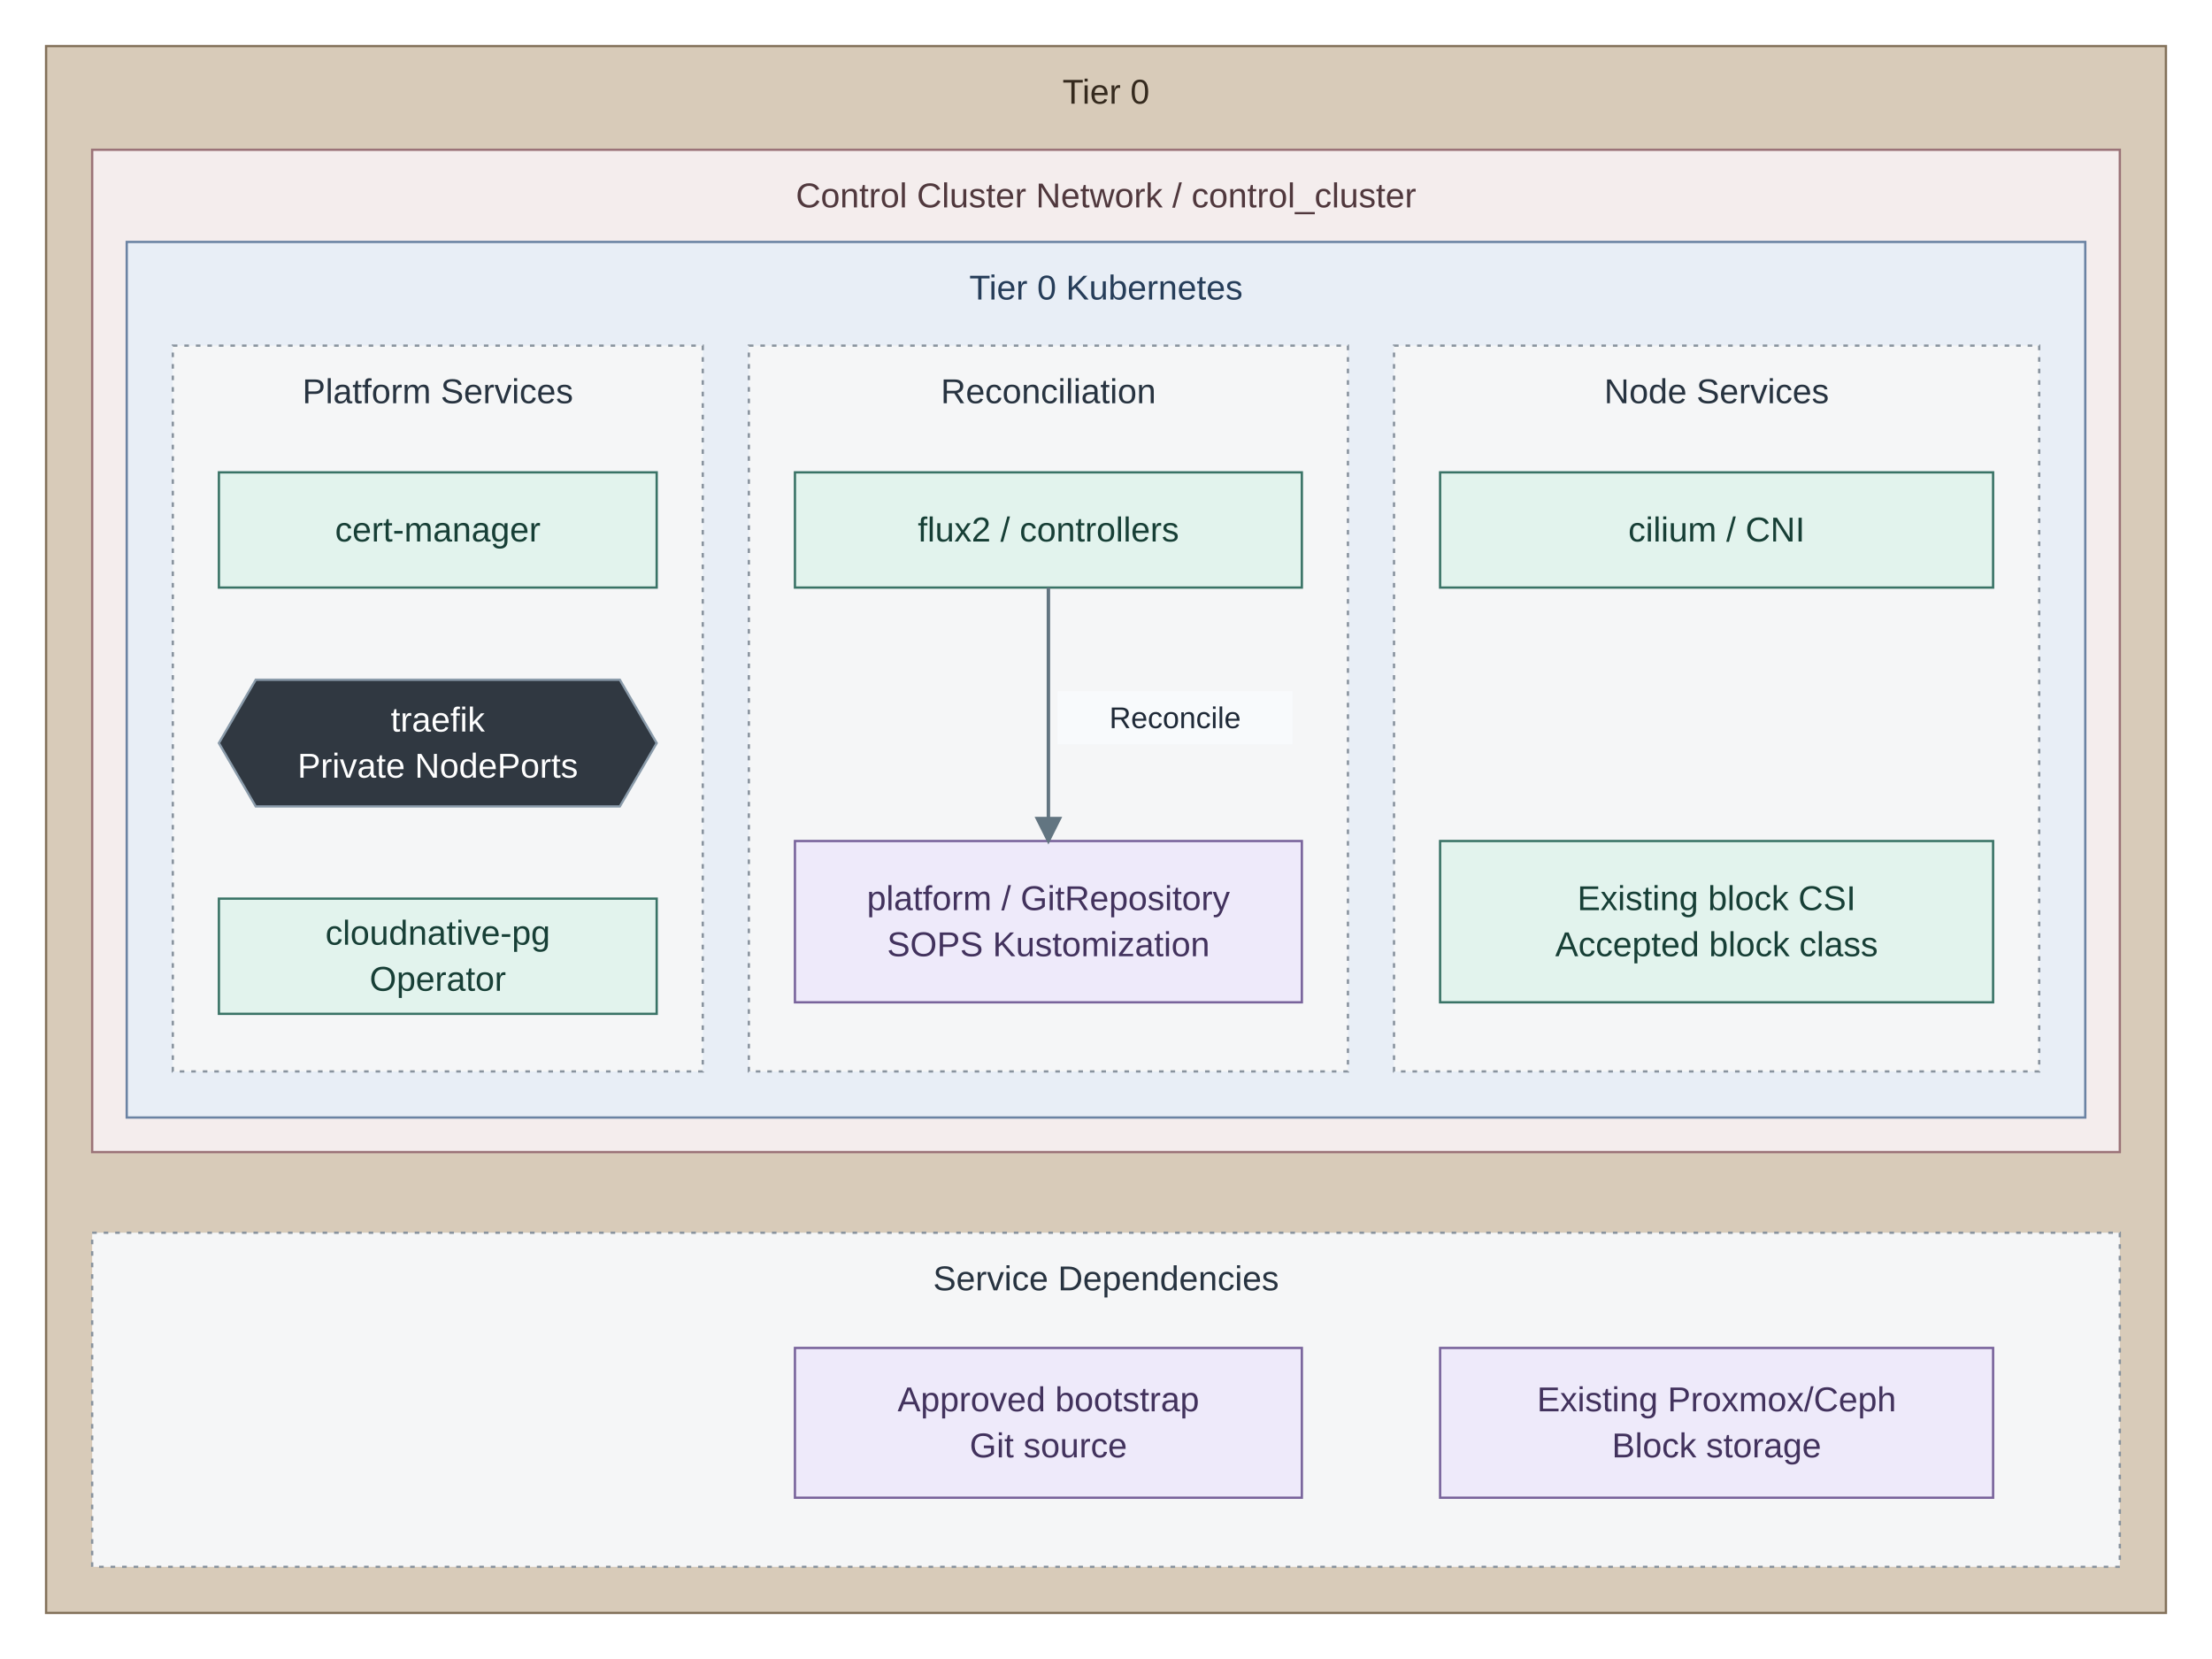
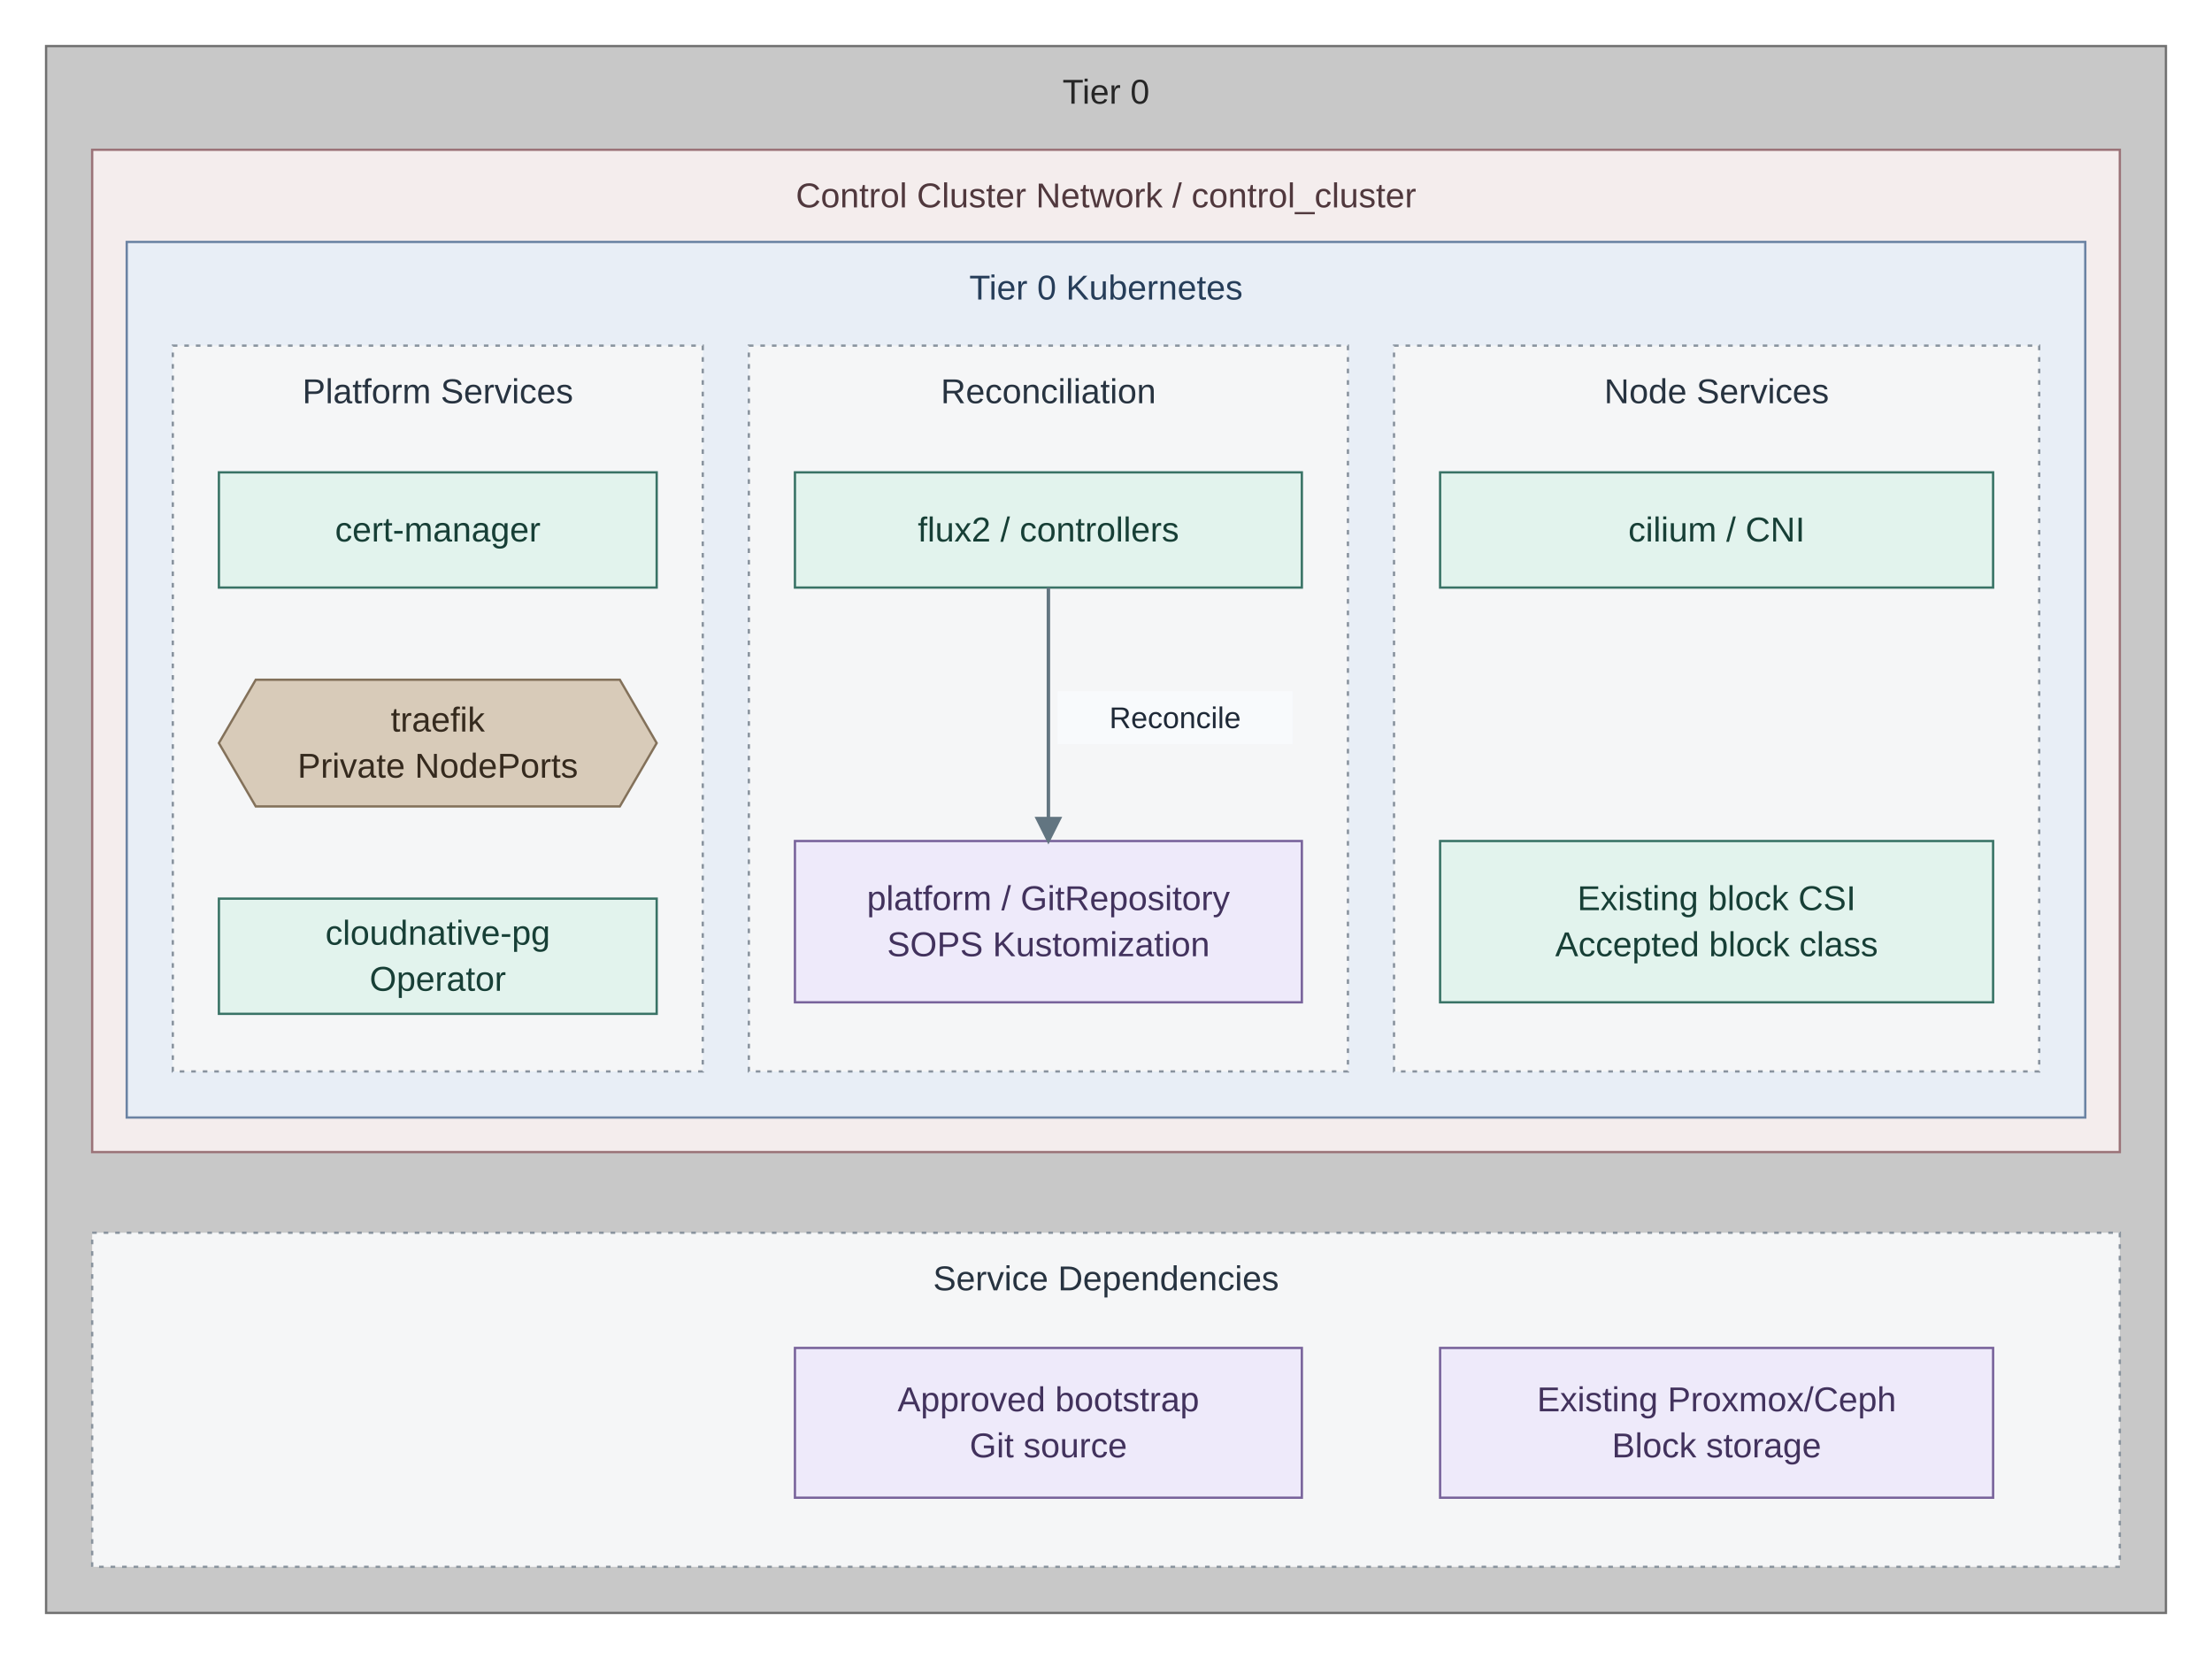
<svg xmlns="http://www.w3.org/2000/svg" width="960" height="720" viewBox="0 0 960 720" role="img" aria-labelledby="title description">
  <defs>
    <marker id="arrow" markerWidth="8" markerHeight="8" refX="7" refY="4" orient="auto">
      <path d="M0 0 L8 4 L0 8 Z" fill="#627581" />
    </marker>
    <style>
      svg { font: 15px Arial, sans-serif; }
      text { fill: currentColor; stroke: none; text-anchor: middle; }
-       .tier0 { fill: #d8cbb9; stroke: #83715a; color: #352a1e; }
+       .tier0 { fill: #c8c8c8; stroke: #707070; color: #262626; }
      .network { fill: #f4eded; stroke: #9b7378; color: #50383d; }
      .kubernetes { fill: #e8eef6; stroke: #6b83a3; color: #263d59; }
      .group { fill: #f5f6f7; stroke: #89939e; color: #273340; stroke-dasharray: 2 3; }
      .control { fill: #e2f3ed; stroke: #397366; color: #173f36; }
-       .traffic { fill: #303841; stroke: #8a9baa; color: #ffffff; }
+       .traffic { fill: #d8cbb9; stroke: #83715a; color: #352a1e; }
      .data { fill: #eeeafa; stroke: #78639b; color: #42325d; }
      .tier0, .network, .kubernetes, .control, .traffic, .data { stroke-dasharray: none; }
      .connection { fill: none; stroke: #627581; stroke-width: 1.5; stroke-dasharray: none; marker-end: url(#arrow); }
      .edge-label { fill: #1f2937; font-size: 13px; }
    </style>
  </defs>
  <g id="T0" class="tier0">
    <rect x="20" y="20" width="920" height="680" />
    <text x="480.0" y="45">Tier 0</text>
    <g id="ControlNetwork" class="network">
      <rect x="40" y="65" width="880" height="435" />
      <text x="480.0" y="90">Control Cluster Network / control_cluster</text>
      <g id="Cluster" class="kubernetes">
        <rect x="55" y="105" width="850" height="380" />
        <text x="480.0" y="130">Tier 0 Kubernetes</text>
        <g id="Apps" class="group">
          <rect x="75" y="150" width="230" height="315" />
          <text x="190.0" y="175">Platform Services</text>
          <g id="TLS" class="control">
            <rect x="95" y="205" width="190" height="50" />
            <text x="190.0" y="235.0">cert-manager</text>
          </g>
          <g id="Ingress" class="traffic">
            <polygon points="111,295 269,295 285,322.5 269,350 111,350 95,322.5" />
            <text x="190.0" y="317.5">traefik</text>
            <text x="190.0" y="337.5">Private NodePorts</text>
          </g>
          <g id="Database" class="control">
            <rect x="95" y="390" width="190" height="50" />
            <text x="190.0" y="410.0">cloudnative-pg</text>
            <text x="190.0" y="430.0">Operator</text>
          </g>
        </g>
        <g id="Reconcile" class="group">
          <rect x="325" y="150" width="260" height="315" />
          <text x="455.0" y="175">Reconciliation</text>
          <g id="Flux" class="control">
            <rect x="345" y="205" width="220" height="50" />
            <text x="455.0" y="235.0">flux2 / controllers</text>
          </g>
          <g id="Source" class="data">
            <rect x="345" y="365" width="220" height="70" />
            <text x="455.0" y="395.0">platform / GitRepository</text>
            <text x="455.0" y="415.0">SOPS Kustomization</text>
          </g>
          <path class="connection" data-from="Flux" data-to="Source" d="M455 255 L455 365" />
          <rect x="459.0" y="300" width="102" height="23" fill="#f8fafc" stroke="none" />
          <text x="510" y="316" class="edge-label">Reconcile</text>
        </g>
        <g id="NodeServices" class="group">
          <rect x="605" y="150" width="280" height="315" />
          <text x="745.0" y="175">Node Services</text>
          <g id="Network" class="control">
            <rect x="625" y="205" width="240" height="50" />
            <text x="745.0" y="235.0">cilium / CNI</text>
          </g>
          <g id="Storage" class="control">
            <rect x="625" y="365" width="240" height="70" />
            <text x="745.0" y="395.0">Existing block CSI</text>
            <text x="745.0" y="415.0">Accepted block class</text>
          </g>
        </g>
      </g>
    </g>
    <g id="Existing" class="group">
      <rect x="40" y="535" width="880" height="145" />
      <text x="480.0" y="560">Service Dependencies</text>
      <g id="Git" class="data">
        <rect x="345" y="585" width="220" height="65" />
        <text x="455.0" y="612.5">Approved bootstrap</text>
        <text x="455.0" y="632.5">Git source</text>
      </g>
      <g id="PVE" class="data">
        <rect x="625" y="585" width="240" height="65" />
        <text x="745.0" y="612.5">Existing Proxmox/Ceph</text>
        <text x="745.0" y="632.5">Block storage</text>
      </g>
    </g>
  </g>
</svg>
